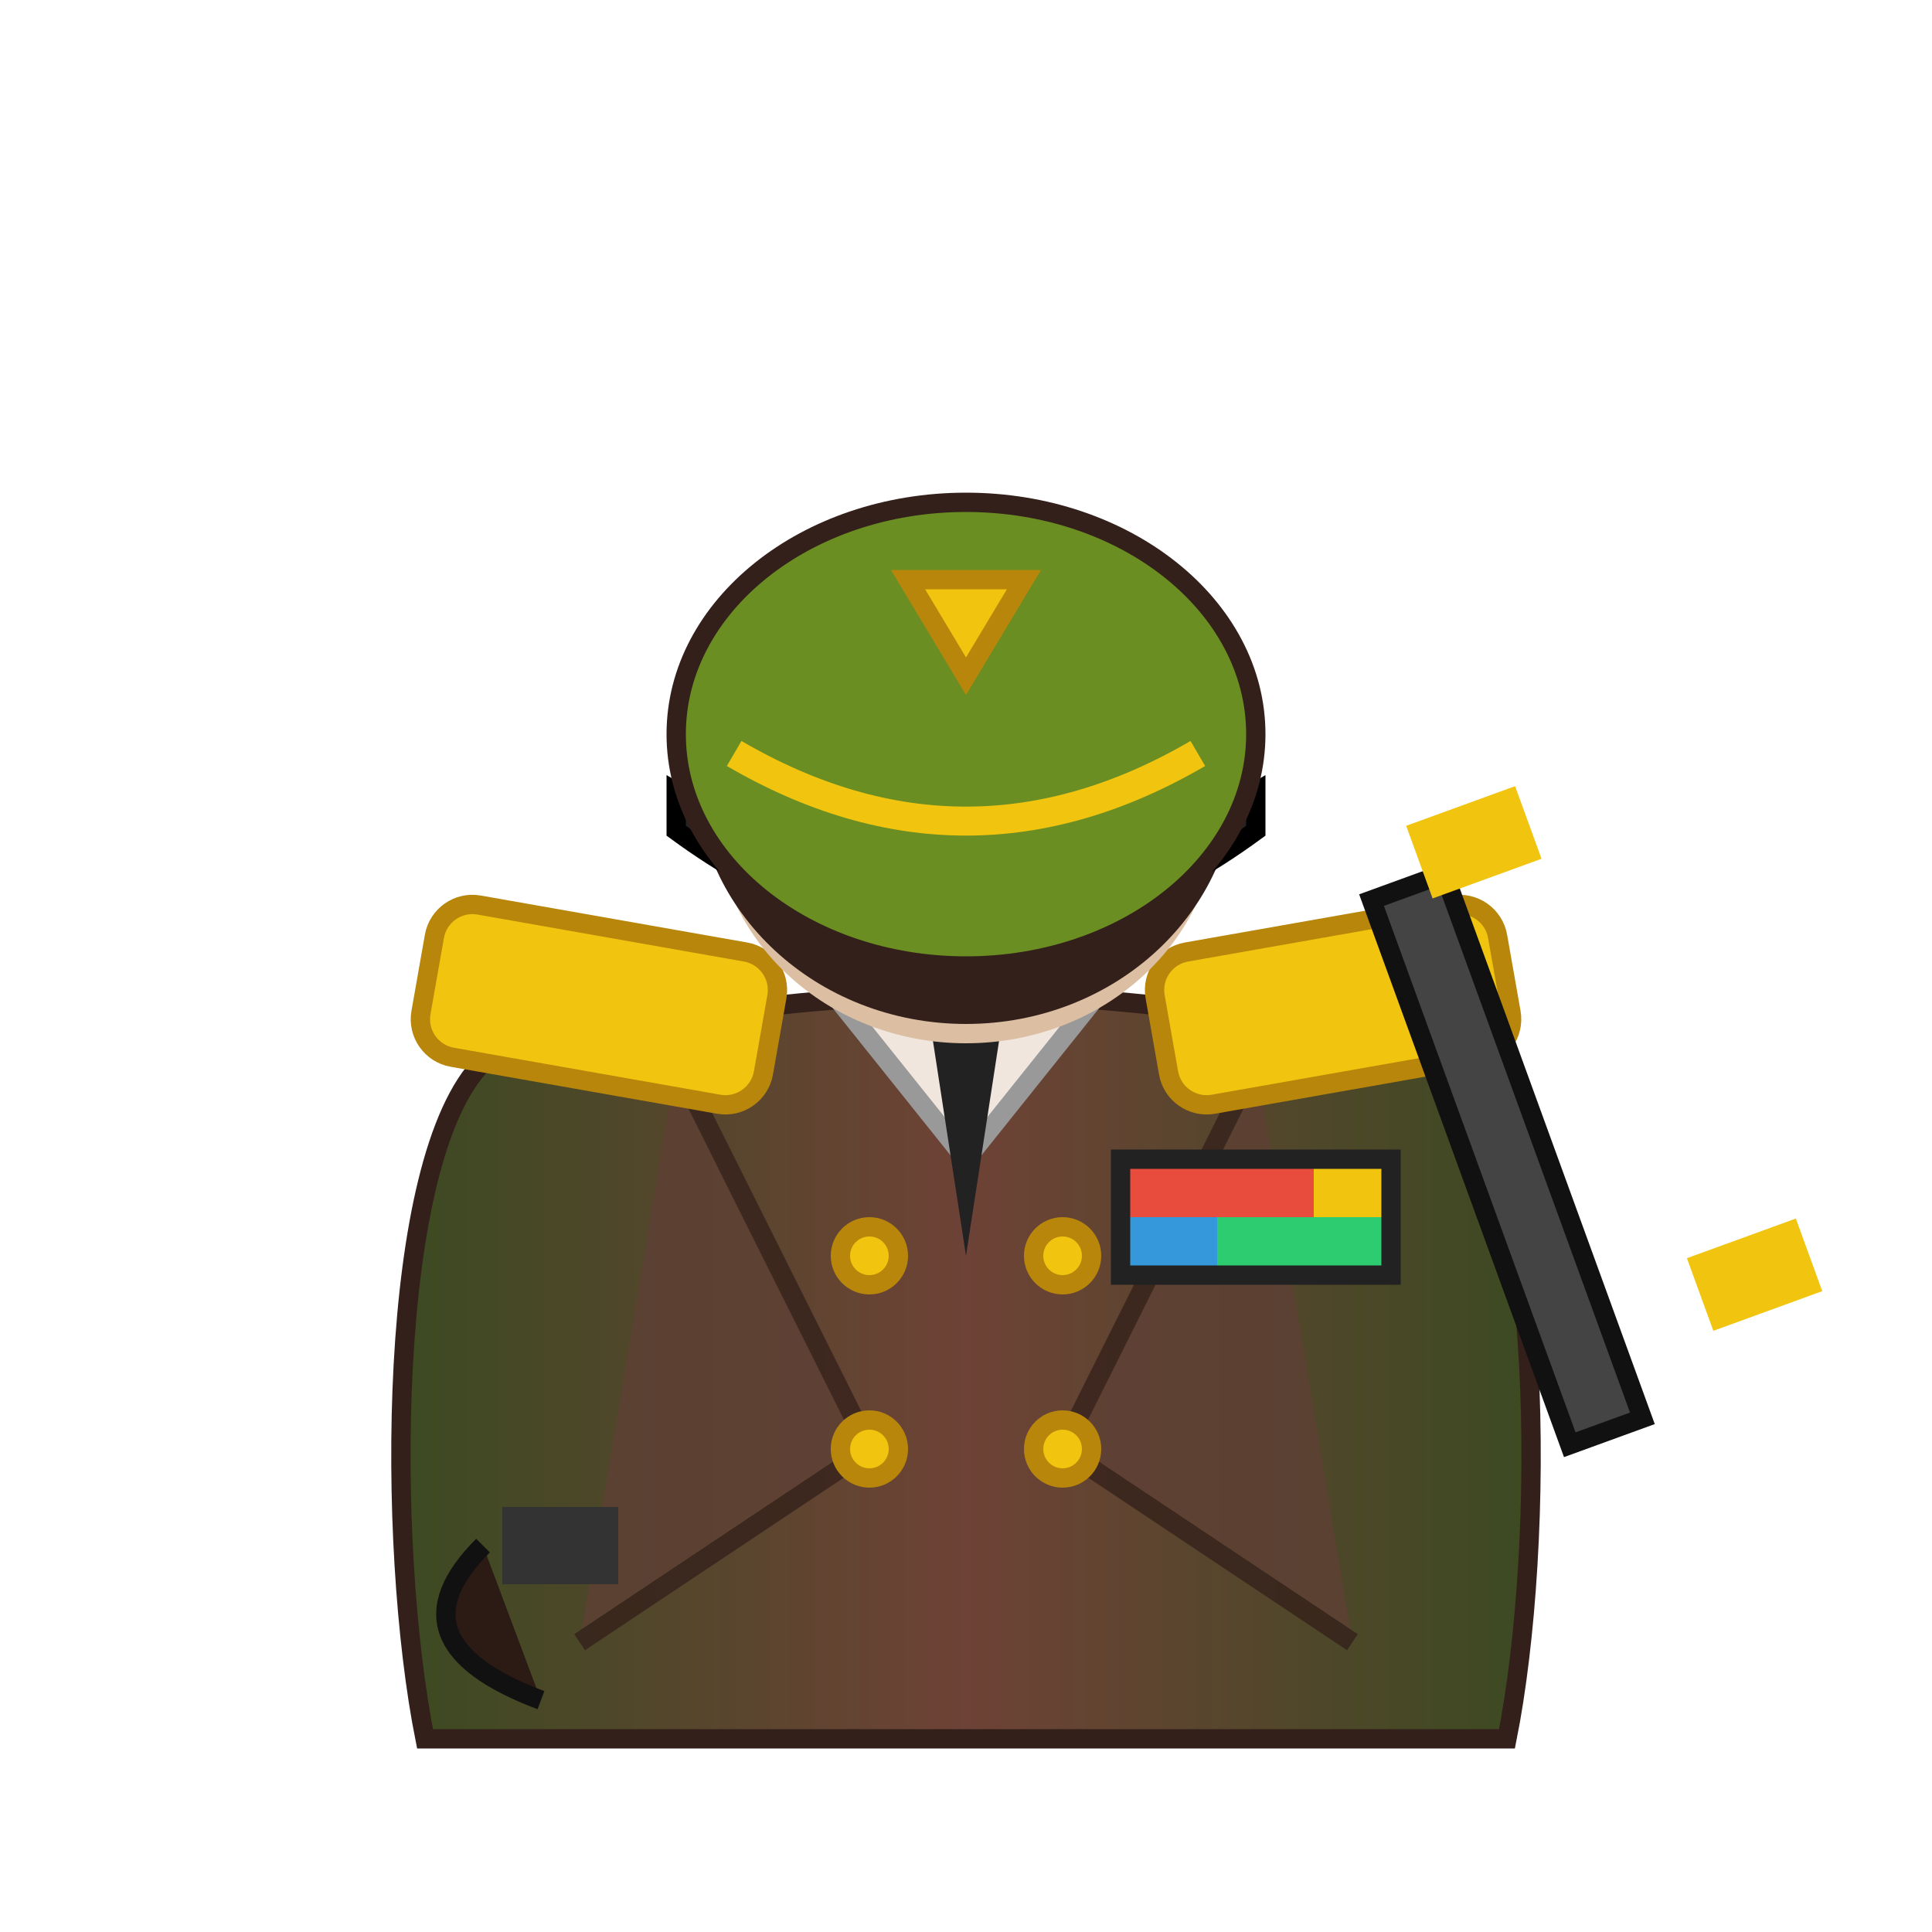
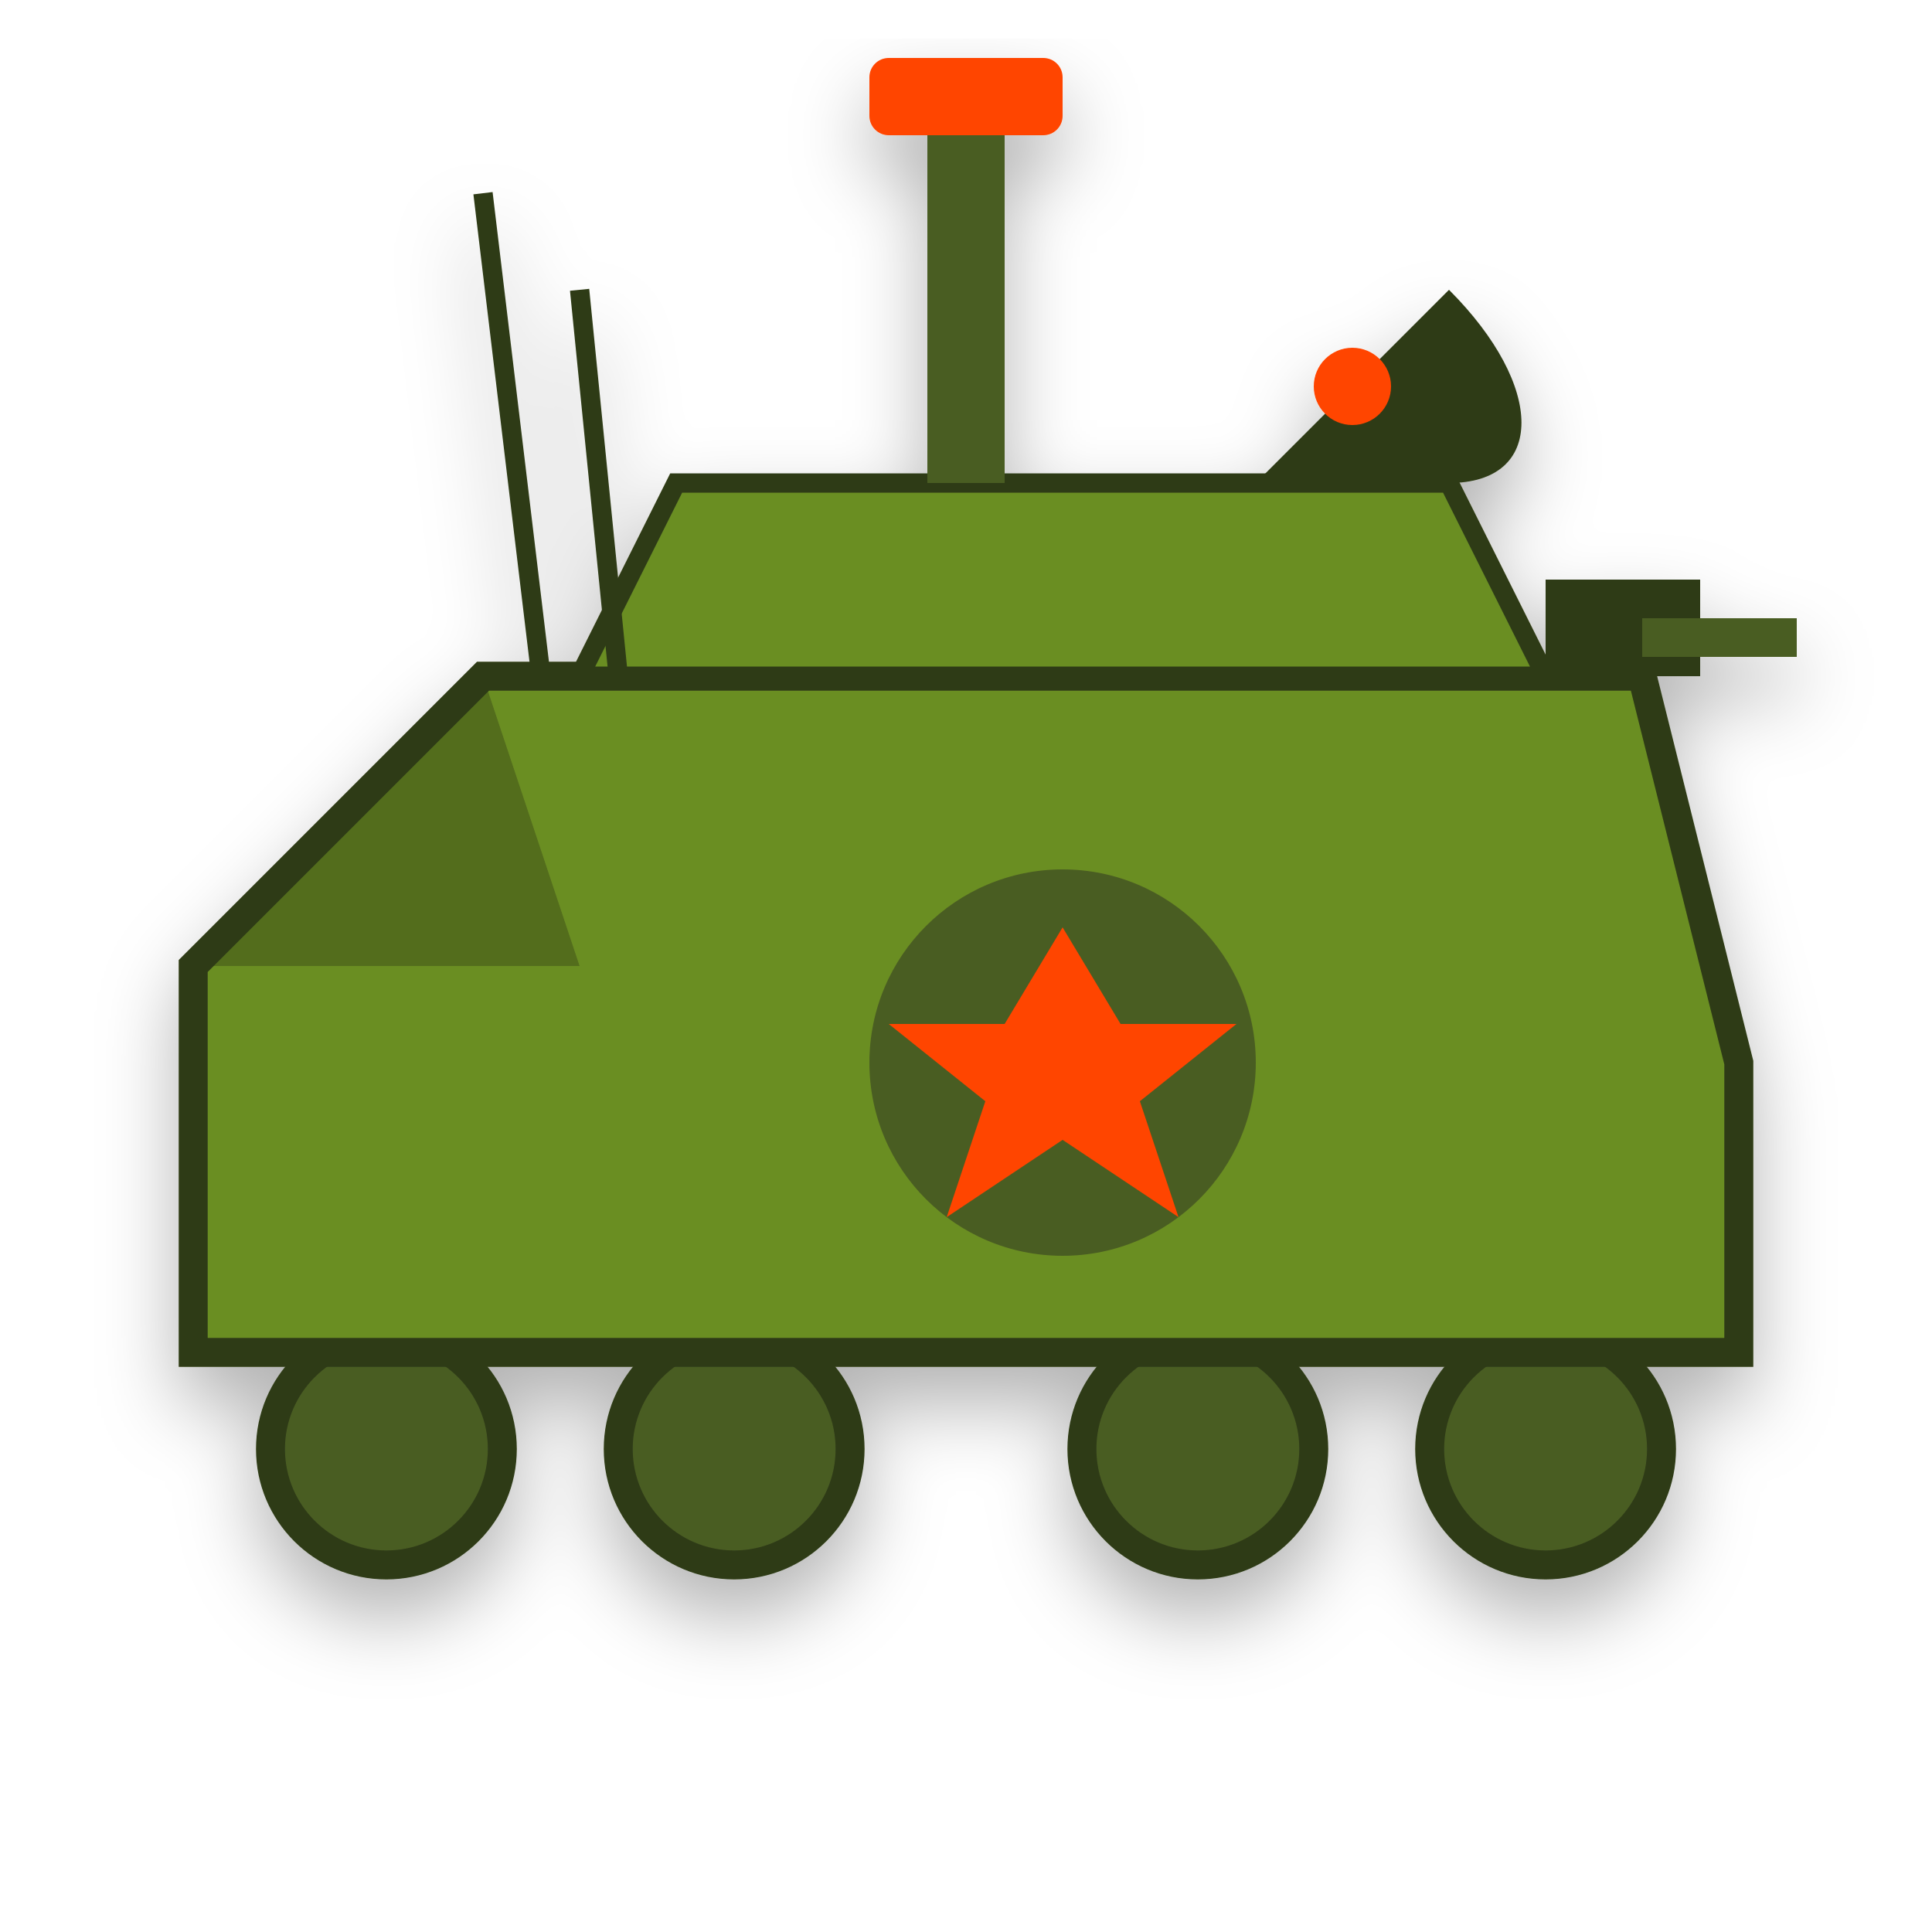
<svg xmlns="http://www.w3.org/2000/svg" viewBox="0 0 100 100">
  <defs>
-     <linearGradient id="coatGradRed" x1="0%" y1="0%" x2="100%" y2="0%">
-       <stop offset="0%" stop-color="#3c4a22" />
-       <stop offset="50%" stop-color="#6e4236" />
-       <stop offset="100%" stop-color="#3c4a22" />
-     </linearGradient>
-     <linearGradient id="visorShine" x1="0%" y1="0%" x2="0%" y2="100%">
-       <stop offset="0%" stop-color="#333" />
-       <stop offset="50%" stop-color="#111" />
-       <stop offset="51%" stop-color="#555" />
-       <stop offset="100%" stop-color="#000" />
-     </linearGradient>
+     <filter id="drop-shadow" x="-20%" y="-20%" width="140%" height="140%">
+       <feDropShadow dx="0" dy="2" stdDeviation="2" flood-color="rgba(0,0,0,0.3)" />
+     </filter>
  </defs>
-   <g>
-     <path d="M25 55 C20 60, 20 80, 22 90 L78 90 C80 80, 80 60, 75 55 Q50 48, 25 55" fill="url(#coatGradRed)" stroke="#34201a" />
-     <path d="M42 50 L50 60 L58 50" fill="#f0e6dd" stroke="#999" stroke-width="1" />
-     <path d="M48 52 L50 65 L52 52" fill="#222" />
-     <path d="M35 55 L45 75 L30 85" fill="#5e4034" stroke="#34201a" opacity="0.8" />
-     <path d="M65 55 L55 75 L70 85" fill="#5e4034" stroke="#34201a" opacity="0.8" />
-     <circle cx="45" cy="65" r="1.5" fill="#f1c40f" stroke="#b8860b" stroke-width="1" />
-     <circle cx="55" cy="65" r="1.5" fill="#f1c40f" stroke="#b8860b" stroke-width="1" />
-     <circle cx="45" cy="75" r="1.5" fill="#f1c40f" stroke="#b8860b" stroke-width="1" />
-     <circle cx="55" cy="75" r="1.5" fill="#f1c40f" stroke="#b8860b" stroke-width="1" />
-     <rect x="58" y="60" width="10" height="3" fill="#e74c3c" />
-     <rect x="68" y="60" width="4" height="3" fill="#f1c40f" />
-     <rect x="58" y="63" width="5" height="3" fill="#3498db" />
-     <rect x="63" y="63" width="9" height="3" fill="#2ecc71" />
-     <rect x="58" y="60" width="14" height="6" fill="none" stroke="#222" stroke-width="1" />
-     <path d="M25 80 Q20 85, 28 88" fill="#2c1a15" stroke="#111" />
-     <rect x="26" y="78" width="6" height="4" fill="#333" />
-     <rect x="22" y="48" width="18" height="8" rx="2" transform="rotate(10 31 52)" fill="#f1c40f" stroke="#b8860b" />
-     <rect x="60" y="48" width="18" height="8" rx="2" transform="rotate(-10 69 52)" fill="#f1c40f" stroke="#b8860b" />
-     <rect x="76" y="45" width="4" height="30" transform="rotate(-20 78 60)" fill="#444" stroke="#111" />
-     <rect x="79" y="42" width="6" height="4" transform="rotate(-20 78 60)" fill="#f1c40f" />
-     <rect x="85" y="68" width="6" height="4" transform="rotate(-20 78 60)" fill="#f1c40f" />
-     <ellipse cx="50" cy="42" rx="13" ry="12" fill="#dcbfa3" />
-     <ellipse cx="50" cy="40" rx="14" ry="13" fill="#34201a" />
-     <path d="M35 43 Q50 54, 65 43 L65 41 Q50 50, 35 41 Z" fill="url(#visorShine)" stroke="#000" />
-     <ellipse cx="50" cy="38" rx="15" ry="12" fill="#6b8e23" stroke="#34201a" />
-     <path d="M47 30 L53 30 L50 35 Z" fill="#f1c40f" stroke="#b8860b" />
-     <path d="M38 39 Q50 46, 62 39" fill="none" stroke="#f1c40f" stroke-width="1.5" />
+   <g filter="url(#drop-shadow)">
+     <g>
+       <circle cx="20" cy="75" r="6" fill="#4a5d23" stroke="#2e3b18" stroke-width="1.5" />
+       <circle cx="38" cy="75" r="6" fill="#4a5d23" stroke="#2e3b18" stroke-width="1.5" />
+       <circle cx="62" cy="75" r="6" fill="#4a5d23" stroke="#2e3b18" stroke-width="1.5" />
+       <circle cx="80" cy="75" r="6" fill="#4a5d23" stroke="#2e3b18" stroke-width="1.5" />
+       <polygon points="10,50 25,35 85,35 90,55 90,70 10,70" fill="#6b8e23" stroke="#2e3b18" stroke-width="1.5" />
+       <polygon points="10,50 25,35 30,50" fill="#2e3b18" opacity="0.4" />
+       <rect x="35" y="25" width="40" height="10" fill="#4a5d23" opacity="0.8" />
+       <polygon points="30,35 35,25 75,25 80,35" fill="#6b8e23" stroke="#2e3b18" stroke-width="1" />
+       <circle cx="55" cy="55" r="10" fill="#4a5d23" />
+       <polygon points="55,48 58,53 64,53 59,57 61,63 55,59 49,63 51,57 46,53 52,53" fill="#ff4500" />
+       <line x1="28" y1="35" x2="25" y2="10" stroke="#2e3b18" stroke-width="1" />
+       <line x1="32" y1="35" x2="30" y2="15" stroke="#2e3b18" stroke-width="1" />
+       <path d="M 65 25 L 75 15 C 80 20, 80 25, 75 25 Z" fill="#2e3b18" />
+       <circle cx="70" cy="20" r="2" fill="#ff4500" />
+       <rect x="48" y="5" width="4" height="20" fill="#4a5d23" />
+       <rect x="45" y="3" width="10" height="4" fill="#ff4500" rx="1" />
+       <rect x="80" y="30" width="8" height="5" fill="#2e3b18" />
+       <rect x="85" y="32" width="8" height="2" fill="#4a5d23" />
+     </g>
  </g>
</svg>
